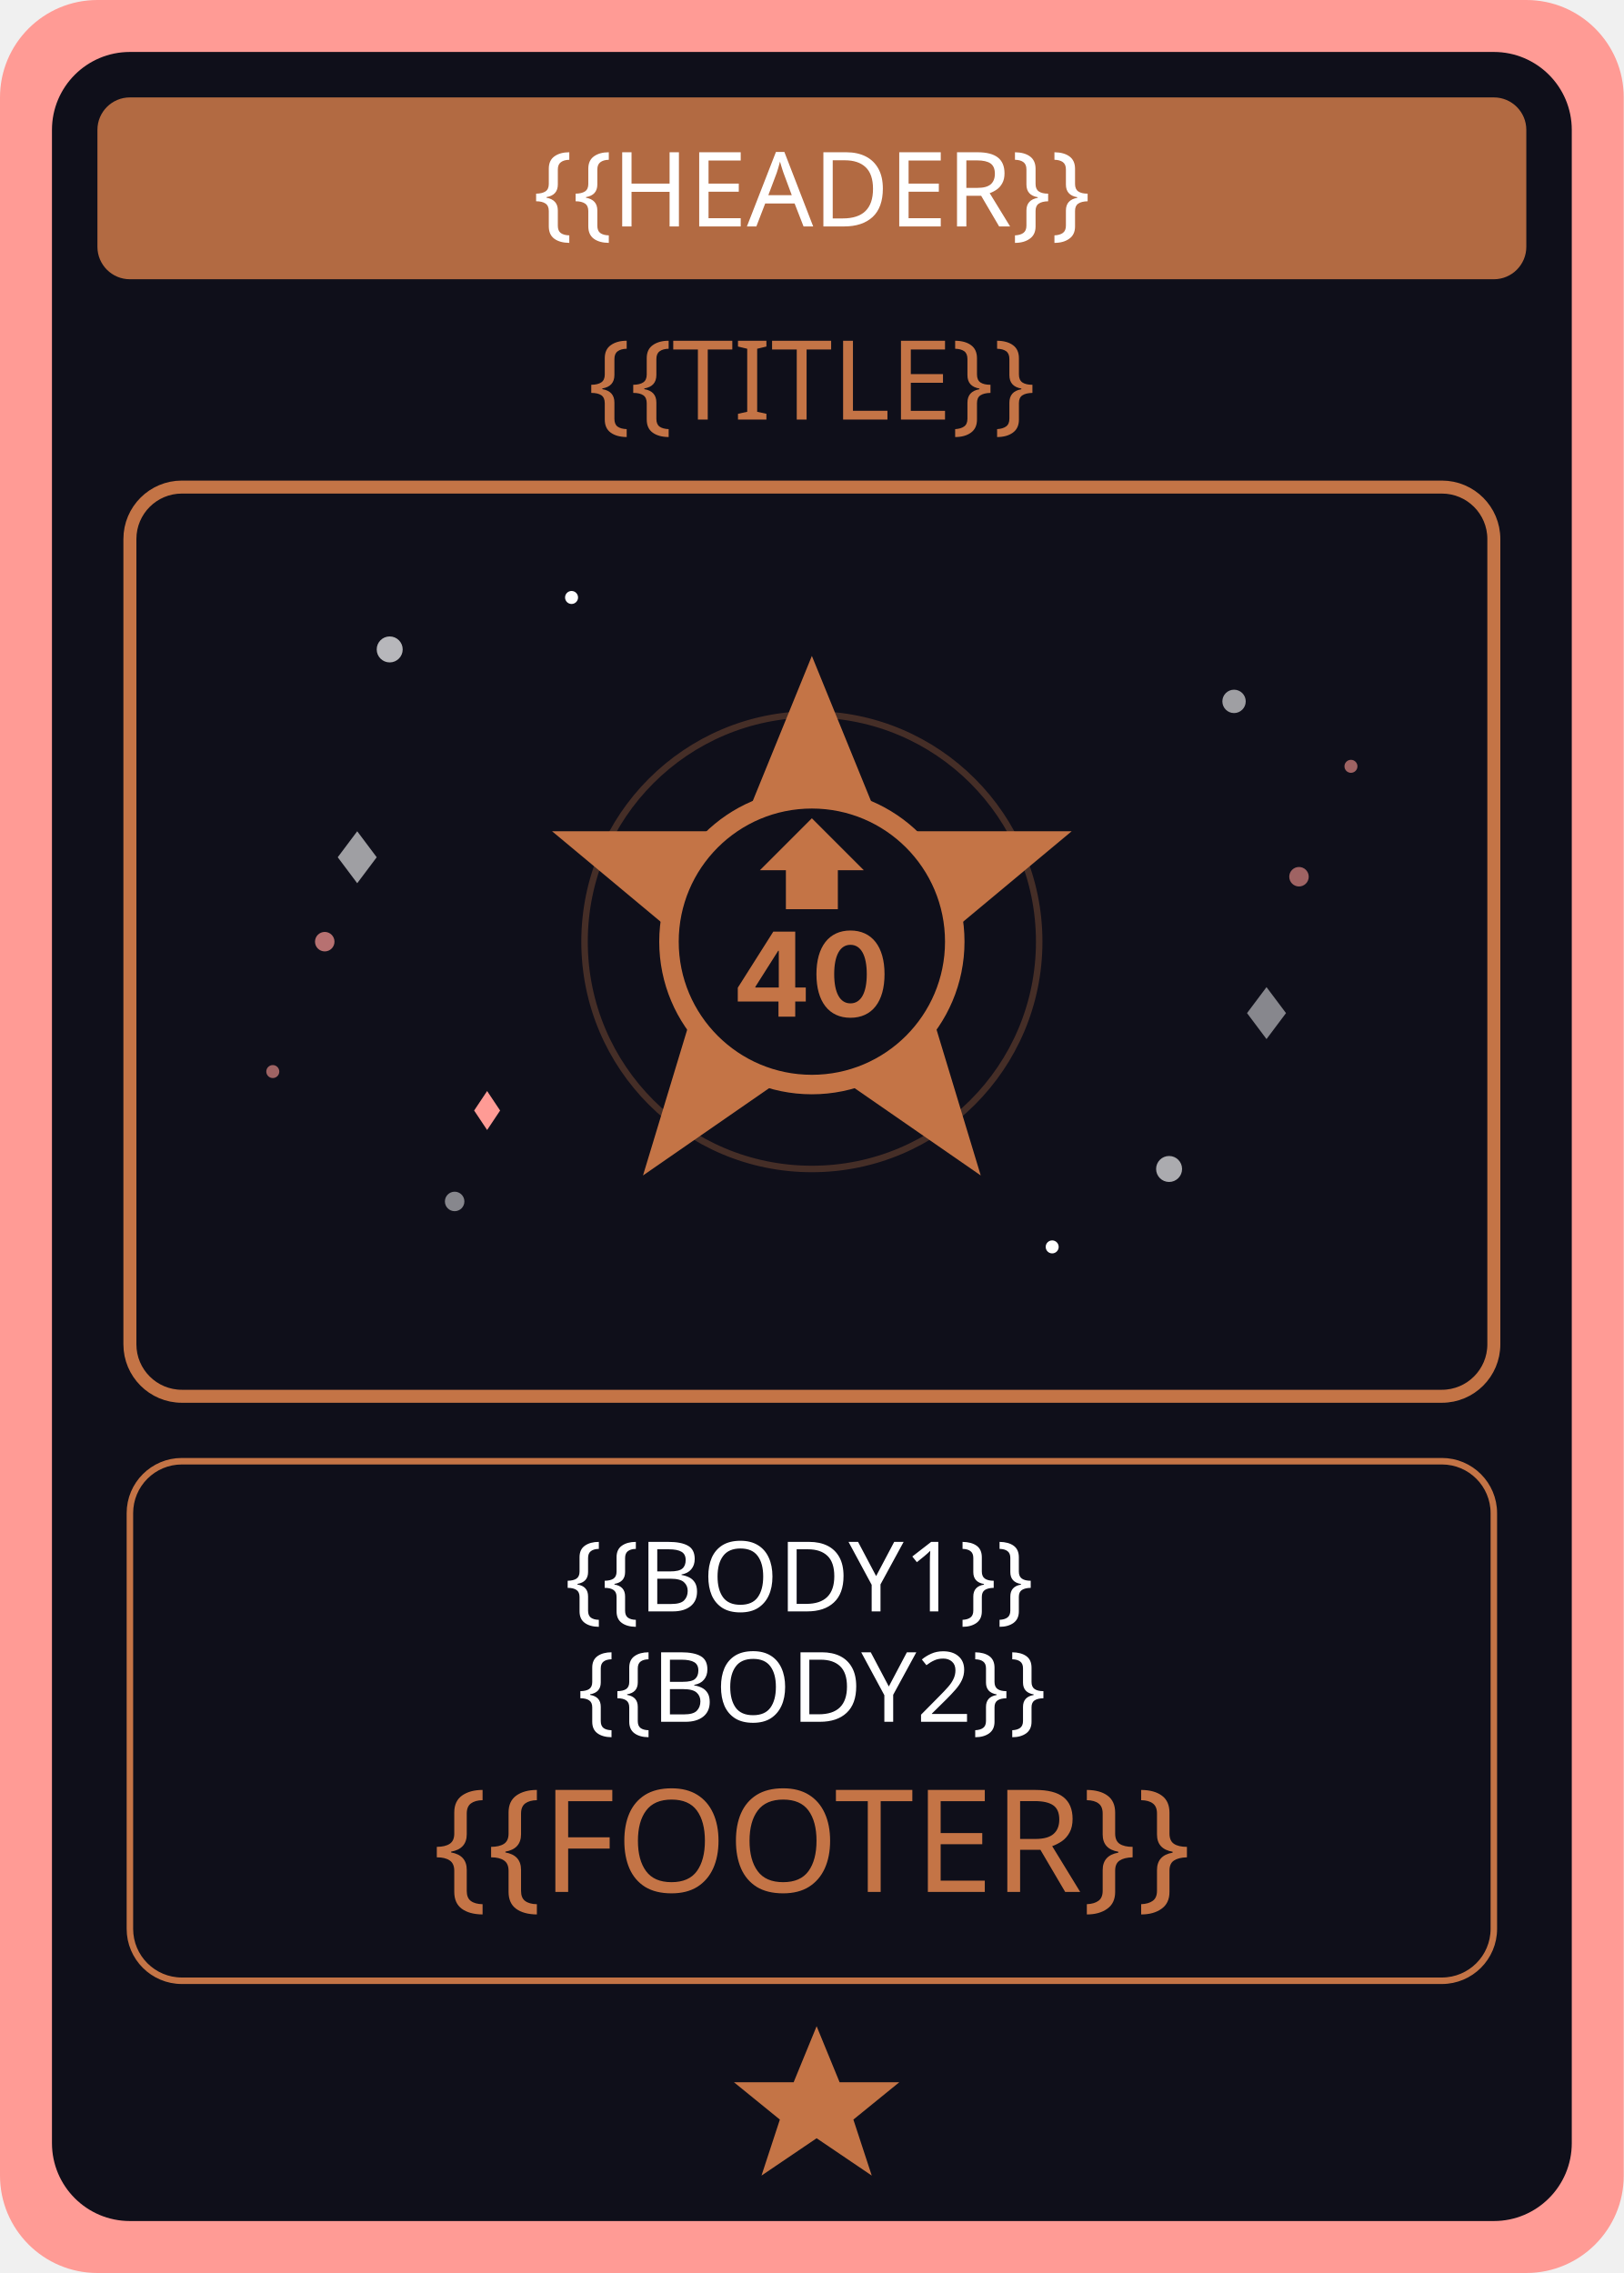
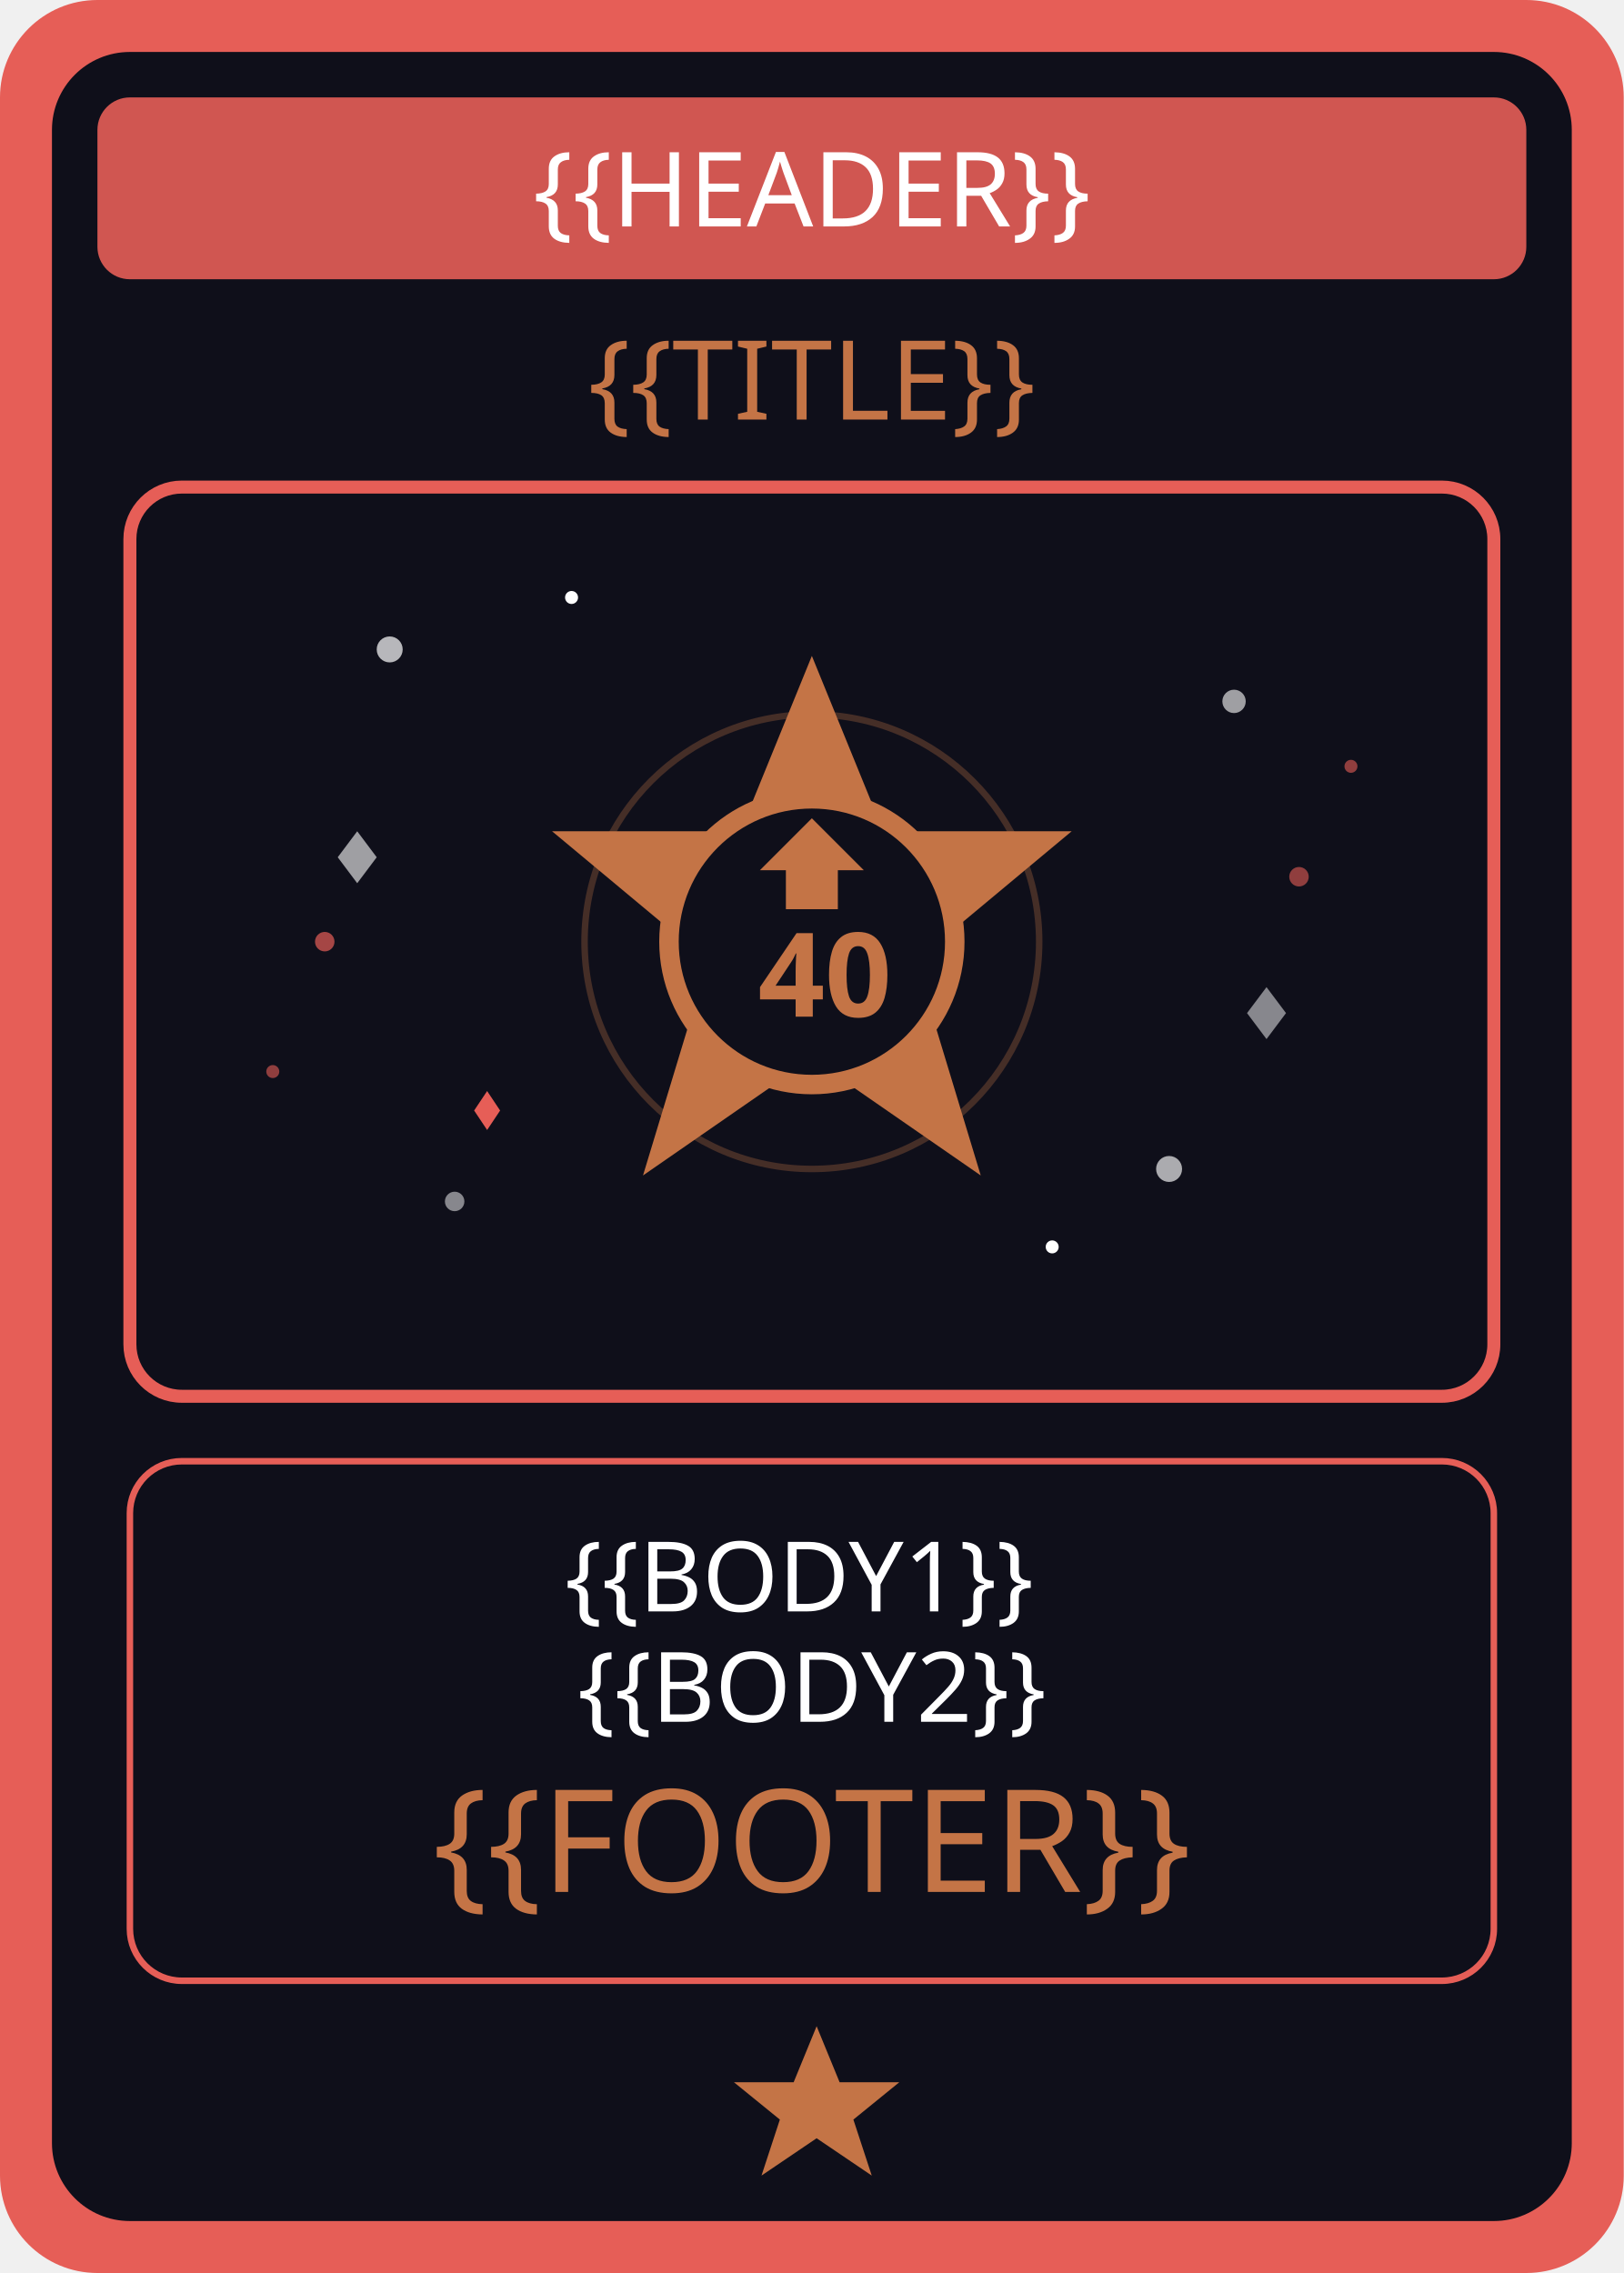
<svg xmlns="http://www.w3.org/2000/svg" width="250" height="350" viewBox="0 0 250 350" fill="none">
  <g clip-path="url(#clip0_222_255)">
-     <path d="M235 0H15C6.716 0 0 6.716 0 15V335C0 343.284 6.716 350 15 350H235C243.284 350 250 343.284 250 335V15C250 6.716 243.284 0 235 0Z" fill="#FF9B95" />
+     <path d="M235 0H15C6.716 0 0 6.716 0 15V335C0 343.284 6.716 350 15 350H235C243.284 350 250 343.284 250 335V15C250 6.716 243.284 0 235 0Z" fill="#E65E57" />
    <path d="M230 8H20C13.373 8 8 13.373 8 20V330C8 336.627 13.373 342 20 342H230C236.627 342 242 336.627 242 330V20C242 13.373 236.627 8 230 8Z" fill="#0F0F1A" />
-     <path opacity="0.9" d="M230 15H20C17.239 15 15 17.239 15 20V38C15 40.761 17.239 43 20 43H230C232.761 43 235 40.761 235 38V20C235 17.239 232.761 15 230 15Z" fill="#C47446" />
+     <path opacity="0.9" d="M230 15H20C17.239 15 15 17.239 15 20V38C15 40.761 17.239 43 20 43H230C232.761 43 235 40.761 235 38V20C235 17.239 232.761 15 230 15Z" fill="#E65E57" />
    <text fill="white" text-anchor="middle" font-family="Neucha" font-size="16" letter-spacing="0em">
      <tspan x="125" y="34.867">{{HEADER}}</tspan>
    </text>
    <text fill="#C47446" text-anchor="middle" font-family="Neucha" font-size="17" letter-spacing="0em">
      <tspan x="125" y="64.609">{{TITLE}}</tspan>
    </text>
-     <path d="M222 75H28C23.582 75 20 78.582 20 83V207C20 211.418 23.582 215 28 215H222C226.418 215 230 211.418 230 207V83C230 78.582 226.418 75 222 75Z" fill="#0F0F1A" stroke="#C47446" stroke-width="2" />
+     <path d="M222 75H28C23.582 75 20 78.582 20 83V207C20 211.418 23.582 215 28 215H222C226.418 215 230 211.418 230 207V83C230 78.582 226.418 75 222 75Z" fill="#0F0F1A" stroke="#E65E57" stroke-width="2" />
    <path opacity="0.3" d="M125 180C144.33 180 160 164.33 160 145C160 125.67 144.33 110 125 110C105.67 110 90 125.67 90 145C90 164.33 105.67 180 125 180Z" stroke="#C47446" />
    <path d="M125 101L136 128H165L141 148L151 181L125 163L99 181L109 148L85 128H114L125 101Z" fill="#C47446" />
    <path d="M125 167C137.15 167 147 157.15 147 145C147 132.85 137.15 123 125 123C112.85 123 103 132.85 103 145C103 157.15 112.85 167 125 167Z" fill="#0F0F1A" stroke="#C47446" stroke-width="3" />
-     <text fill="#C47446" style="white-space: pre" xml:space="preserve" font-family="Inter" font-size="18" font-weight="bold" letter-spacing="0em">
-       <tspan x="112.704" y="156.545">40 </tspan>
+     <text fill="#C47446" style="white-space: pre" xml:space="preserve" font-family="Neucha" font-size="18" font-weight="bold" letter-spacing="0em">
+       <tspan x="116.704" y="156.545">40 </tspan>
    </text>
    <path d="M125 126L117 134H121V140H129V134H133L125 126Z" fill="#C47446" />
    <path opacity="0.7" d="M60 102C61.105 102 62 101.105 62 100C62 98.895 61.105 98 60 98C58.895 98 58 98.895 58 100C58 101.105 58.895 102 60 102Z" fill="white" />
    <path opacity="0.6" d="M190 109.8C190.994 109.8 191.8 108.994 191.8 108C191.8 107.006 190.994 106.2 190 106.2C189.006 106.2 188.2 107.006 188.2 108C188.2 108.994 189.006 109.8 190 109.8Z" fill="white" />
    <path opacity="0.65" d="M180 182C181.105 182 182 181.105 182 180C182 178.895 181.105 178 180 178C178.895 178 178 178.895 178 180C178 181.105 178.895 182 180 182Z" fill="white" />
    <path opacity="0.5" d="M70 186.5C70.828 186.5 71.5 185.828 71.5 185C71.5 184.172 70.828 183.5 70 183.5C69.172 183.5 68.5 184.172 68.5 185C68.5 185.828 69.172 186.5 70 186.5Z" fill="white" />
-     <path opacity="0.7" d="M50 146.5C50.828 146.5 51.5 145.828 51.5 145C51.5 144.172 50.828 143.5 50 143.5C49.172 143.5 48.5 144.172 48.5 145C48.5 145.828 49.172 146.5 50 146.5Z" fill="#FF9B95" />
-     <path opacity="0.6" d="M200 136.5C200.828 136.5 201.5 135.828 201.5 135C201.5 134.172 200.828 133.5 200 133.5C199.172 133.5 198.5 134.172 198.5 135C198.5 135.828 199.172 136.5 200 136.5Z" fill="#FF9B95" />
+     <path opacity="0.7" d="M50 146.5C50.828 146.5 51.5 145.828 51.5 145C51.5 144.172 50.828 143.5 50 143.5C49.172 143.5 48.5 144.172 48.5 145C48.5 145.828 49.172 146.5 50 146.5Z" fill="#E65E57" />
+     <path opacity="0.6" d="M200 136.5C200.828 136.5 201.5 135.828 201.5 135C201.5 134.172 200.828 133.5 200 133.5C199.172 133.5 198.5 134.172 198.5 135C198.5 135.828 199.172 136.5 200 136.5Z" fill="#E65E57" />
    <path opacity="0.6" d="M55 128L58 132L55 136L52 132L55 128Z" fill="white" />
    <path opacity="0.5" d="M195 152L198 156L195 160L192 156L195 152Z" fill="white" />
-     <path d="M75 168L77 171L75 174L73 171L75 168Z" fill="#FF9B95" />
+     <path d="M75 168L77 171L75 174L73 171L75 168Z" fill="#E65E57" />
    <path d="M88 93C88.552 93 89 92.552 89 92C89 91.448 88.552 91 88 91C87.448 91 87 91.448 87 92C87 92.552 87.448 93 88 93Z" fill="white" />
    <path d="M162 193C162.552 193 163 192.552 163 192C163 191.448 162.552 191 162 191C161.448 191 161 191.448 161 192C161 192.552 161.448 193 162 193Z" fill="white" />
-     <path opacity="0.6" d="M42 166C42.552 166 43 165.552 43 165C43 164.448 42.552 164 42 164C41.448 164 41 164.448 41 165C41 165.552 41.448 166 42 166Z" fill="#FF9B95" />
-     <path opacity="0.6" d="M208 119C208.552 119 209 118.552 209 118C209 117.448 208.552 117 208 117C207.448 117 207 117.448 207 118C207 118.552 207.448 119 208 119Z" fill="#FF9B95" />
-     <path d="M222 225H28C23.582 225 20 228.582 20 233V297C20 301.418 23.582 305 28 305H222C226.418 305 230 301.418 230 297V233C230 228.582 226.418 225 222 225Z" fill="#0F0F1A" stroke="#C47446" />
+     <path opacity="0.6" d="M42 166C42.552 166 43 165.552 43 165C43 164.448 42.552 164 42 164C41.448 164 41 164.448 41 165C41 165.552 41.448 166 42 166Z" fill="#E65E57" />
+     <path opacity="0.6" d="M208 119C208.552 119 209 118.552 209 118C209 117.448 208.552 117 208 117C207.448 117 207 117.448 207 118C207 118.552 207.448 119 208 119Z" fill="#E65E57" />
+     <path d="M222 225H28C23.582 225 20 228.582 20 233V297C20 301.418 23.582 305 28 305H222C226.418 305 230 301.418 230 297V233C230 228.582 226.418 225 222 225Z" fill="#0F0F1A" stroke="#E65E57" />
    <text fill="white" text-anchor="middle" font-family="Neucha" font-size="15" letter-spacing="0em">
      <tspan x="125" y="248.125">{{BODY1}}</tspan>
      <tspan x="125" y="265.125">{{BODY2}}</tspan>
    </text>
    <text fill="#C47446" text-anchor="middle" font-family="Neucha" font-size="22" letter-spacing="0em">
      <tspan x="125" y="291.317">{{FOOTER}}</tspan>
    </text>
    <path d="M125.732 312L129.269 320.625H138.464L131.391 326.375L134.22 335L125.732 329.25L117.244 335L120.073 326.375L113 320.625H122.195L125.732 312Z" fill="#C47446" />
  </g>
  <defs>
    <clipPath id="clip0_222_255">
      <rect width="250" height="350" fill="white" />
    </clipPath>
  </defs>
</svg>
